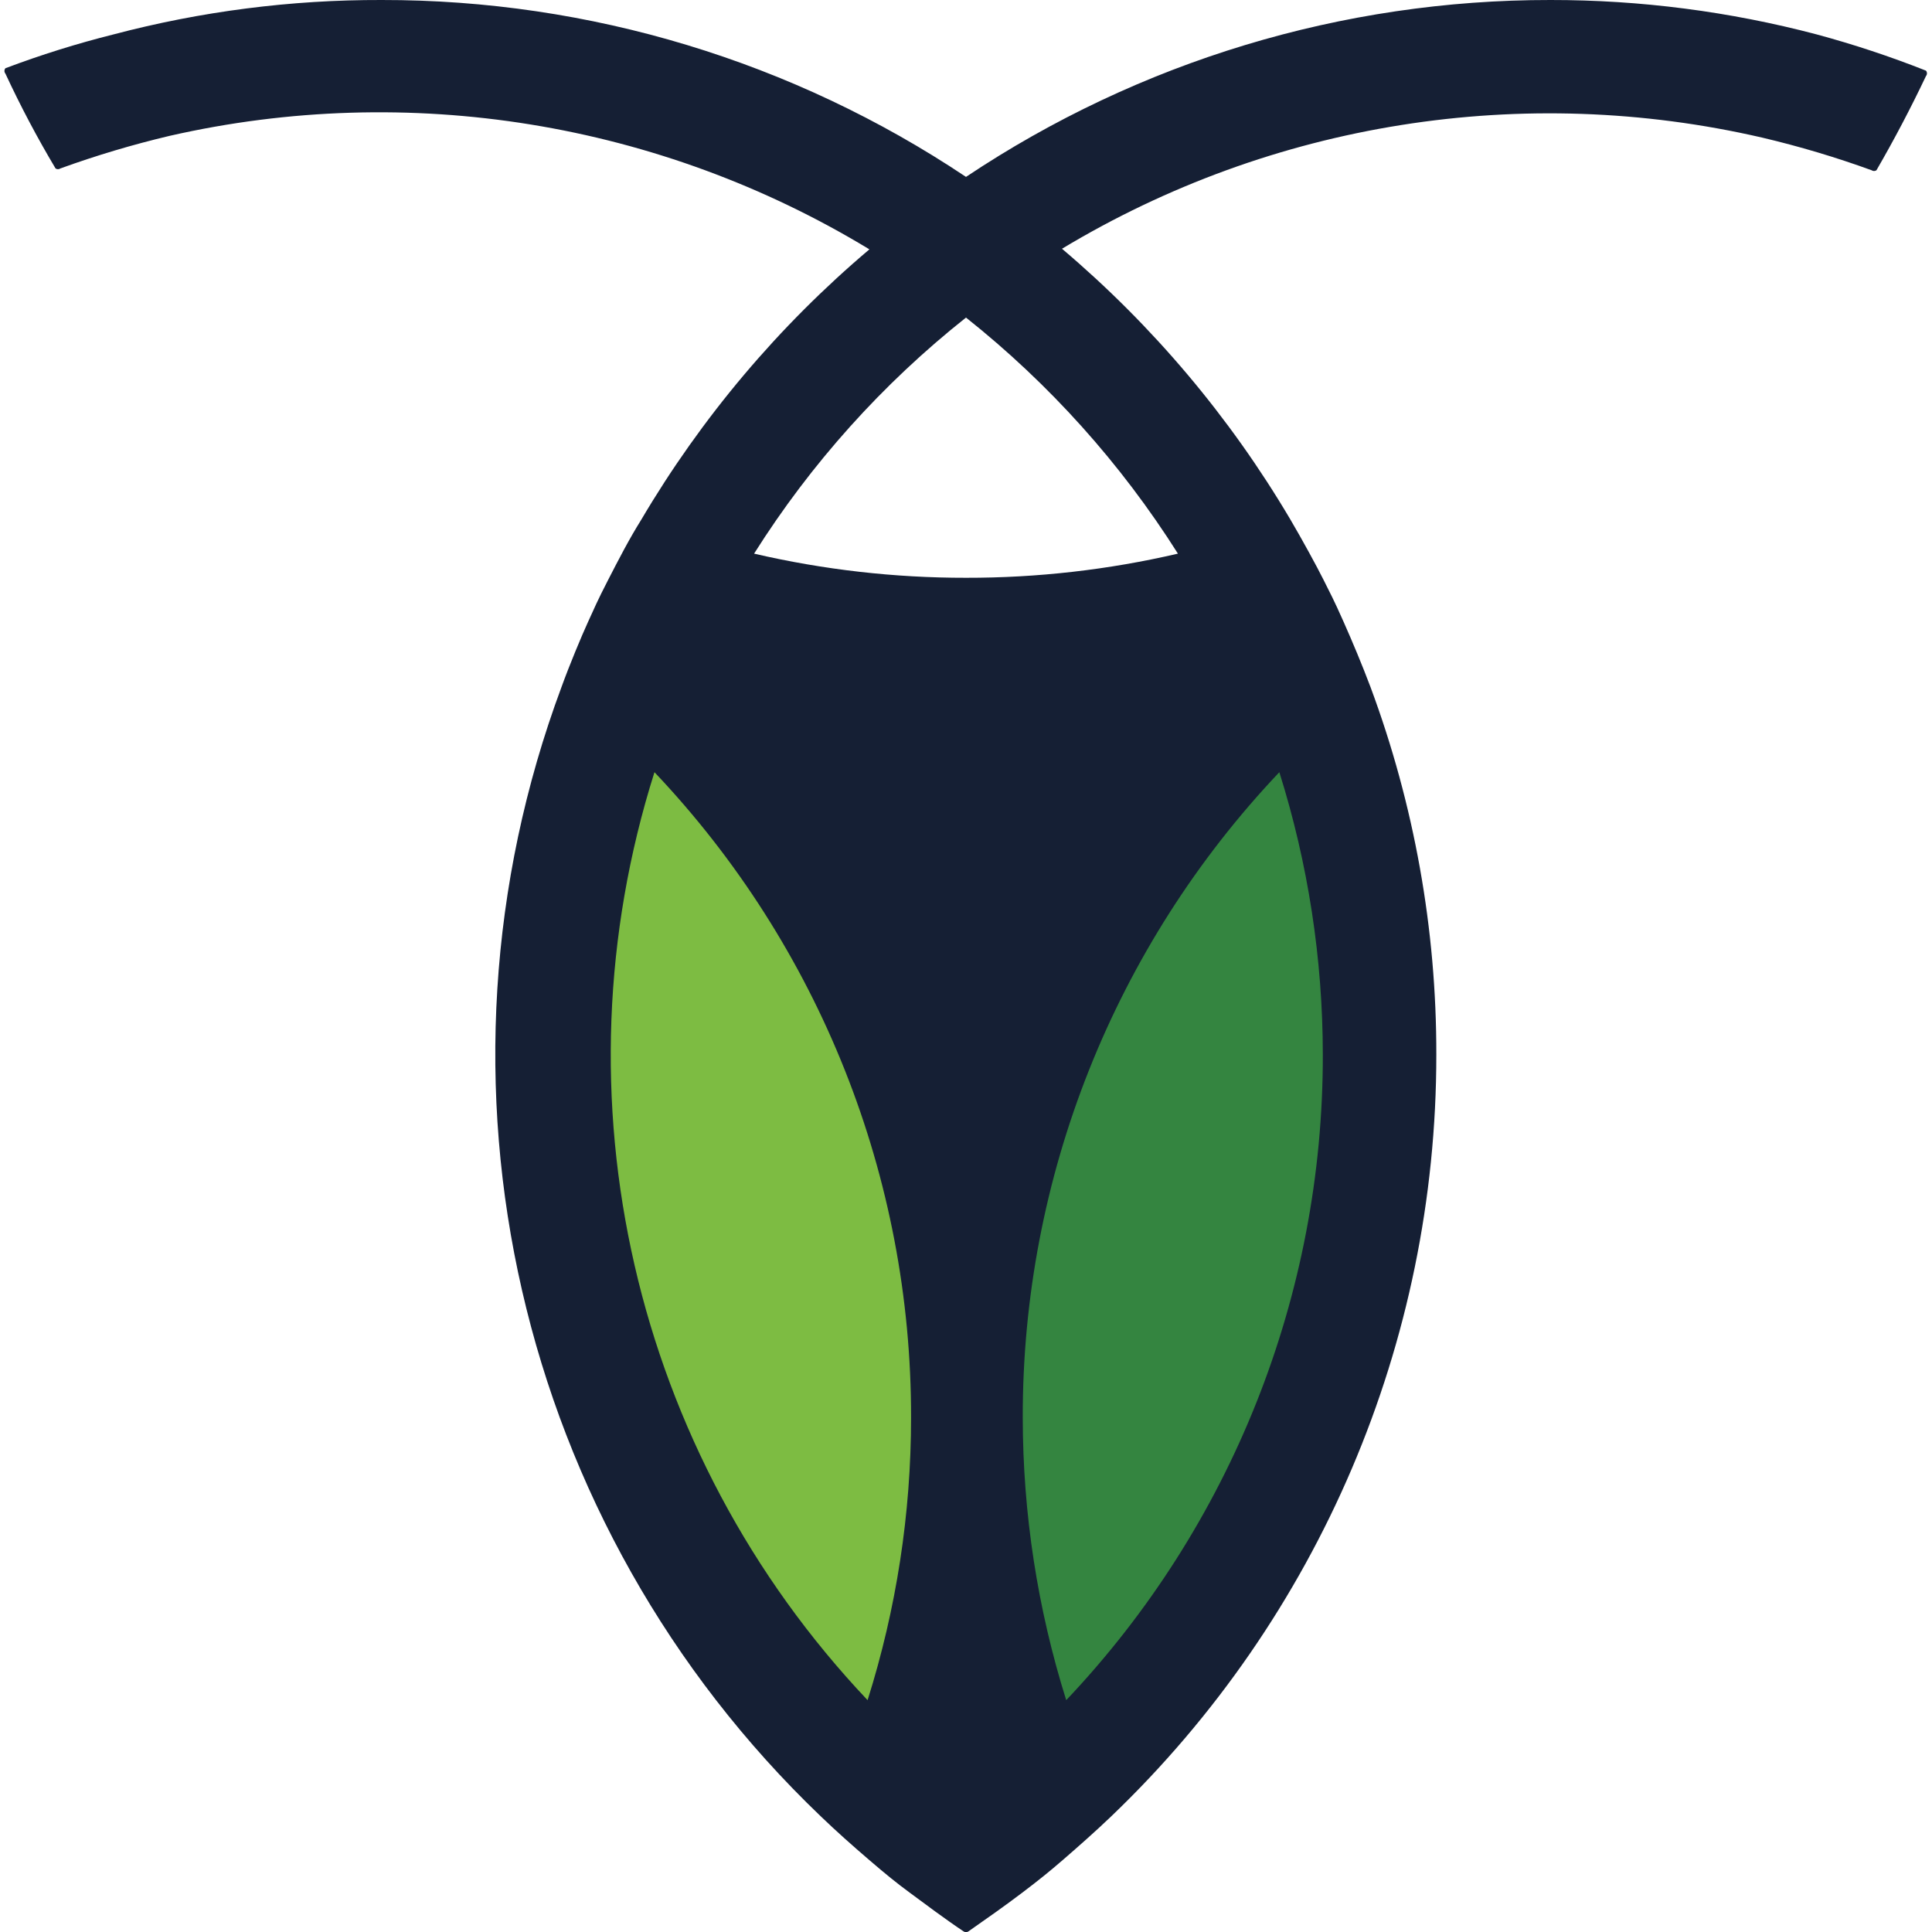
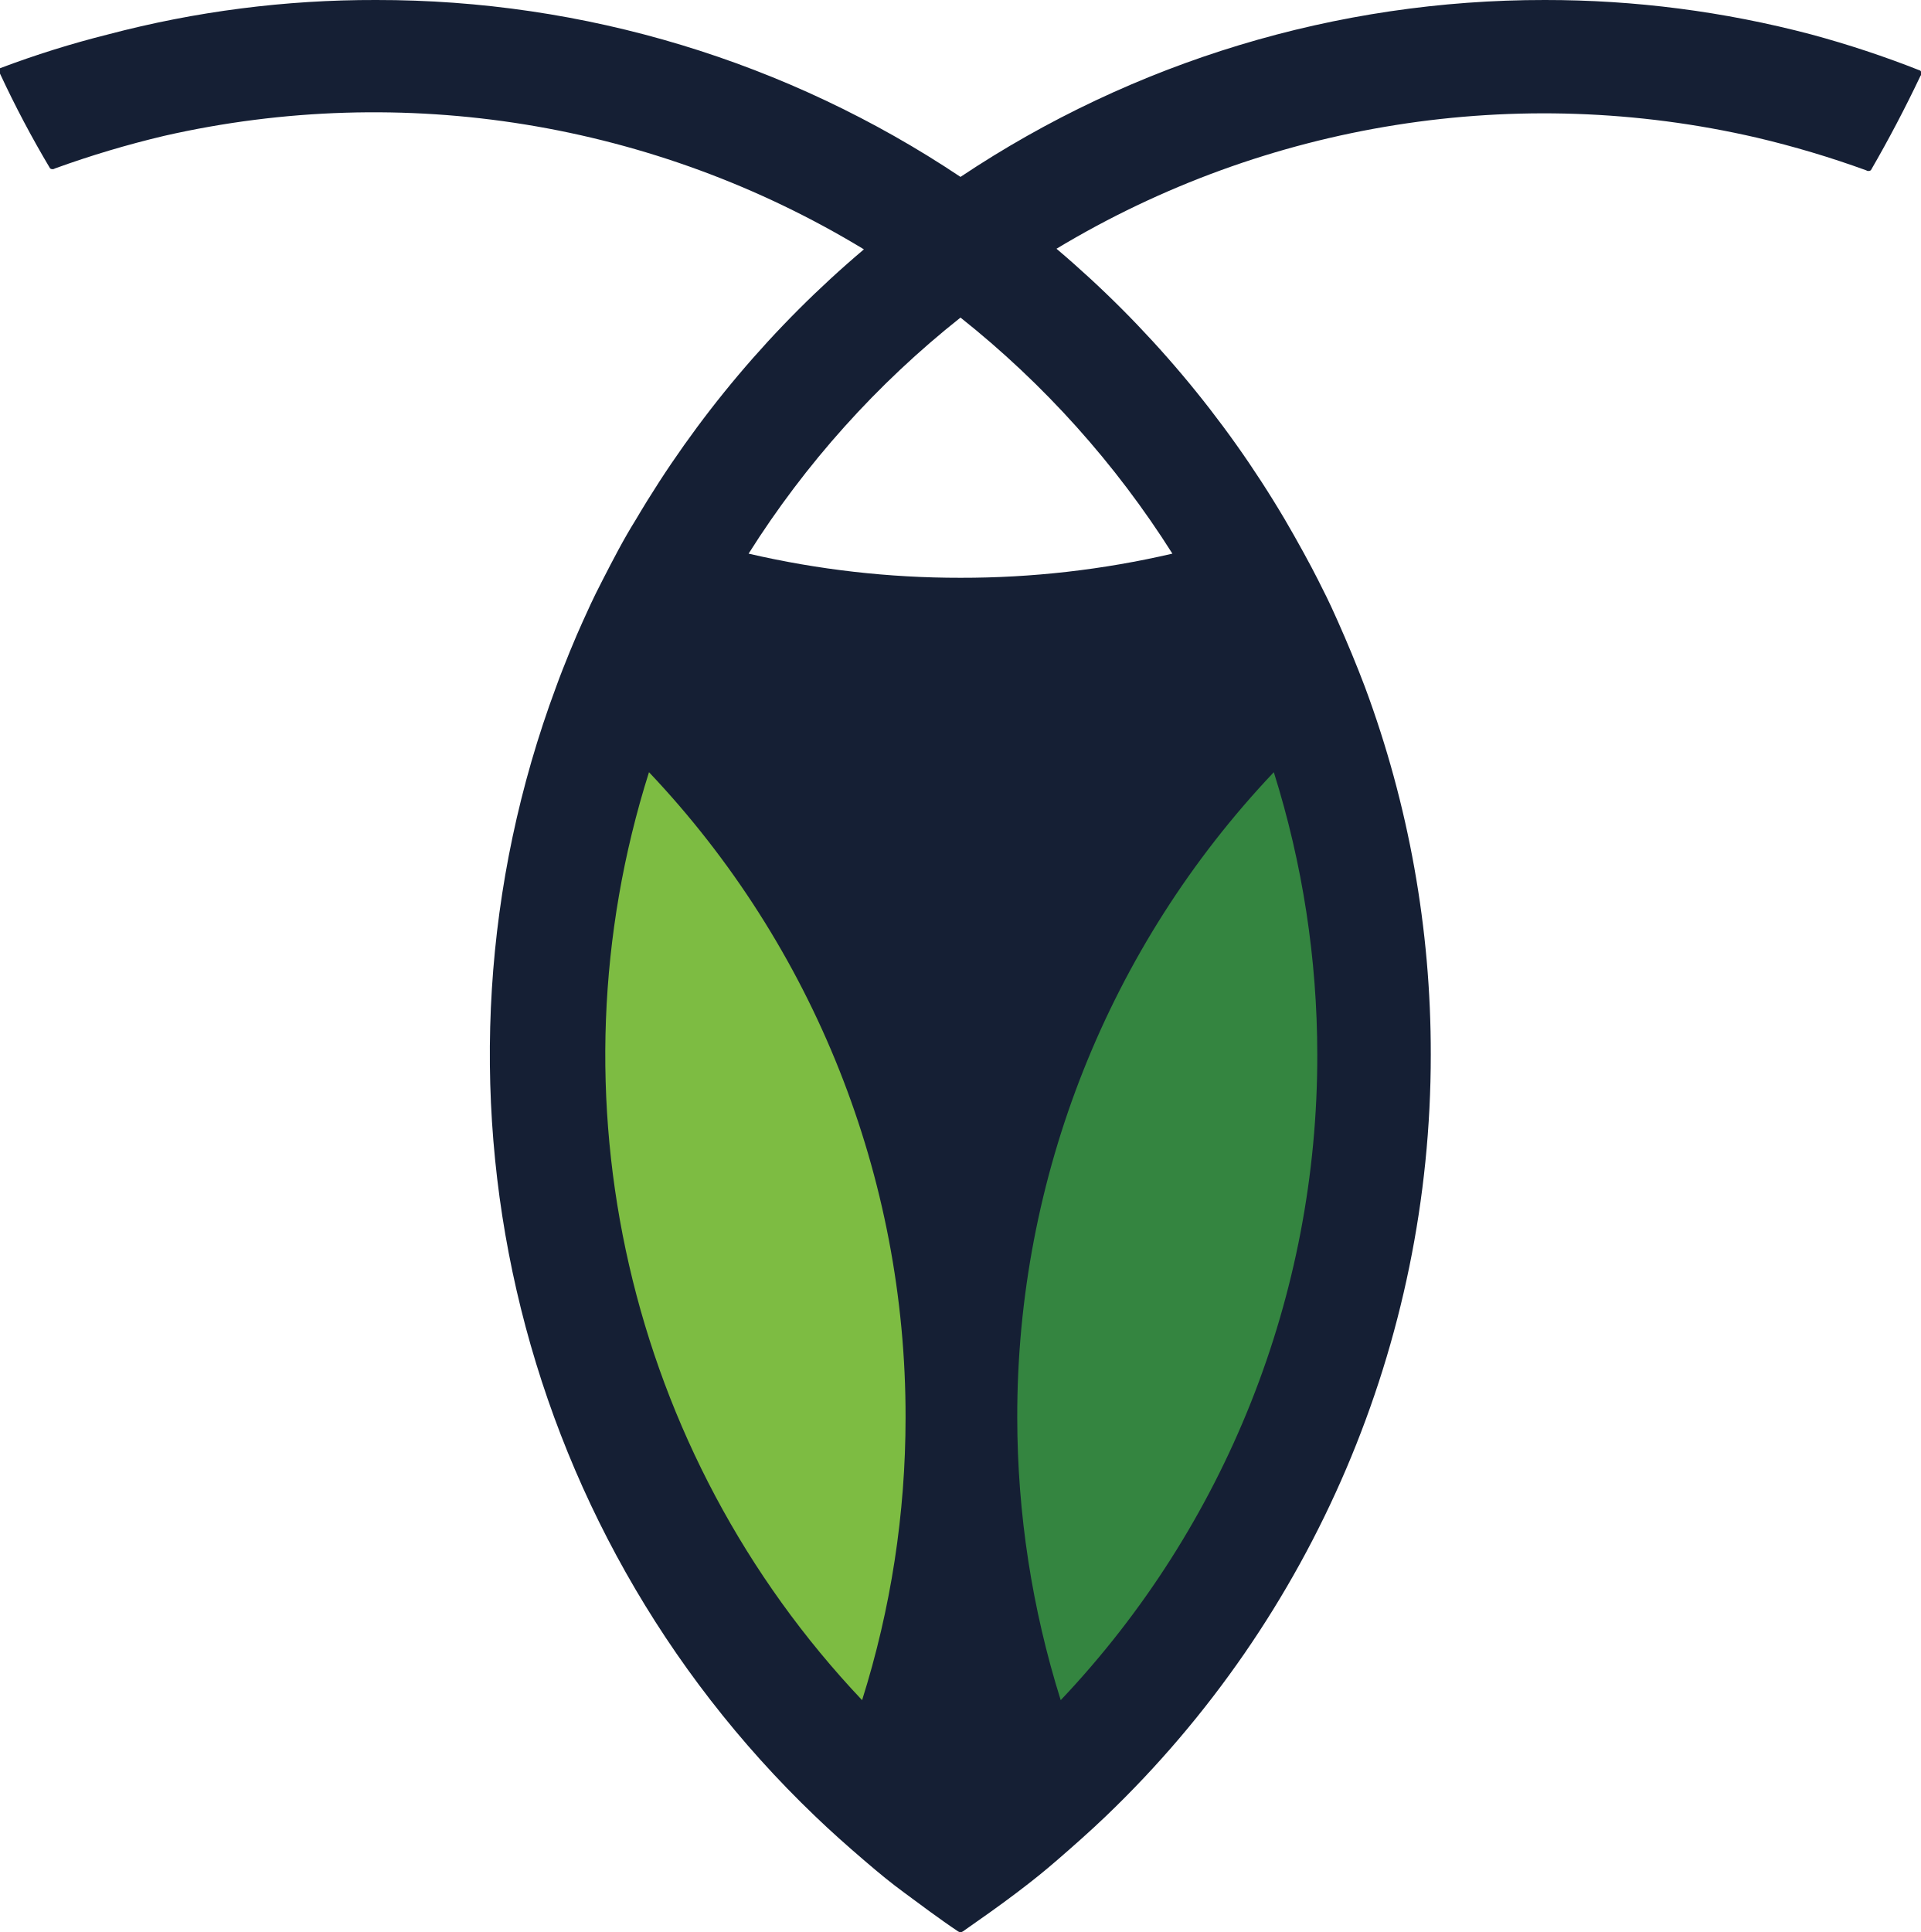
- <svg xmlns="http://www.w3.org/2000/svg" viewBox="0 0 31.82 32" width="30" height="30">
+ <svg xmlns="http://www.w3.org/2000/svg" viewBox="0 0 31.82 32" width="2486" height="2500">
  <path d="M19.42 9.17a15.39 15.39 0 0 1-3.51.4 15.46 15.46 0 0 1-3.51-.4 15.63 15.63 0 0 1 3.51-3.91 15.71 15.71 0 0 1 3.51 3.91zM30 .57A17.22 17.22 0 0 0 25.59 0a17.4 17.4 0 0 0-9.68 2.93A17.38 17.38 0 0 0 6.23 0a17.22 17.22 0 0 0-4.44.57A16.22 16.22 0 0 0 0 1.13a.07.07 0 0 0 0 .09 17.32 17.32 0 0 0 .83 1.57.07.07 0 0 0 .08 0 16.39 16.39 0 0 1 1.81-.54 15.65 15.65 0 0 1 11.59 1.88 17.52 17.52 0 0 0-3.78 4.48c-.2.32-.37.65-.55 1s-.22.45-.33.69-.31.72-.44 1.08a17.46 17.46 0 0 0 4.29 18.7c.26.25.53.49.81.73s.44.37.67.54.59.44.89.64a.07.07 0 0 0 .08 0c.3-.21.6-.42.89-.64s.45-.35.67-.54.55-.48.81-.73a17.45 17.45 0 0 0 5.38-12.61 17.39 17.39 0 0 0-1.09-6.09c-.14-.37-.29-.73-.45-1.09s-.22-.47-.33-.69-.35-.66-.55-1a17.61 17.61 0 0 0-3.78-4.48 15.65 15.65 0 0 1 11.6-1.84 16.13 16.13 0 0 1 1.81.54.07.07 0 0 0 .08 0q.44-.76.82-1.56a.07.07 0 0 0 0-.09A16.89 16.89 0 0 0 30 .57z" fill="#151f34" />
  <path d="M21.82 17.47a15.51 15.51 0 0 1-4.25 10.69 15.66 15.66 0 0 1-.72-4.68 15.5 15.5 0 0 1 4.25-10.69 15.62 15.62 0 0 1 .72 4.68" fill="#348540" />
  <path d="M15 23.48a15.55 15.55 0 0 1-.72 4.68 15.54 15.54 0 0 1-3.53-15.37A15.5 15.5 0 0 1 15 23.48" fill="#7dbc42" />
</svg>
